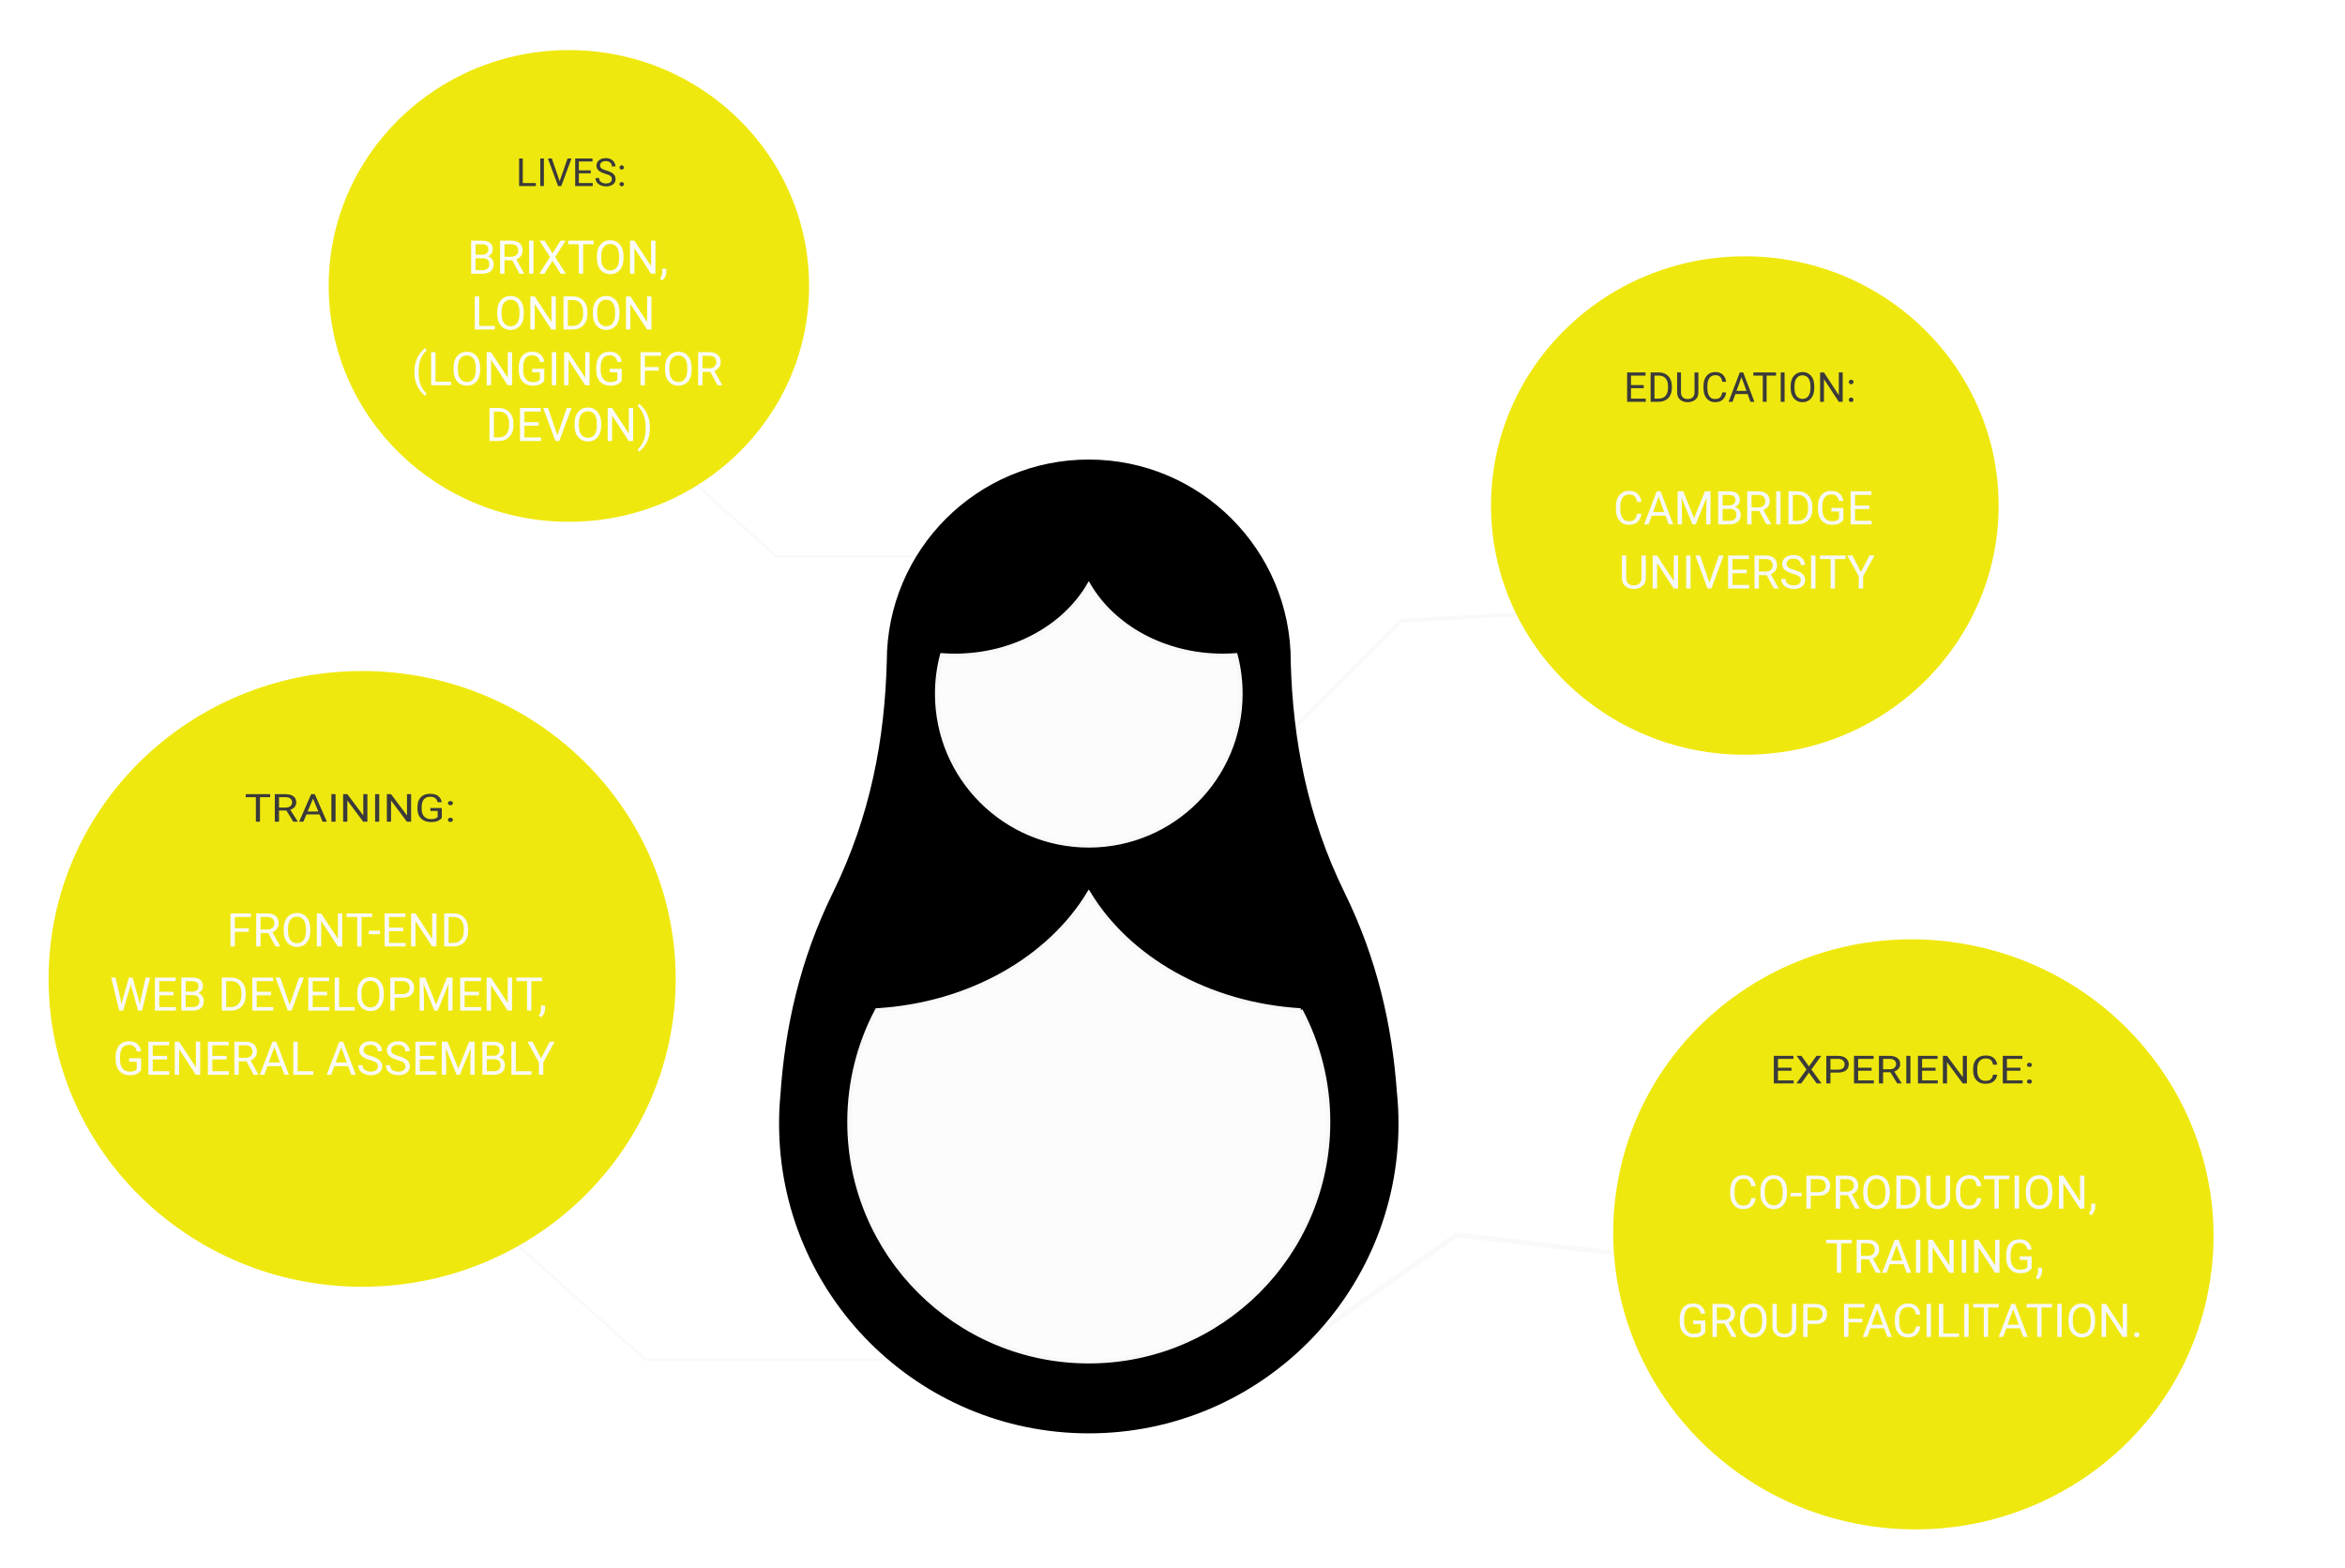
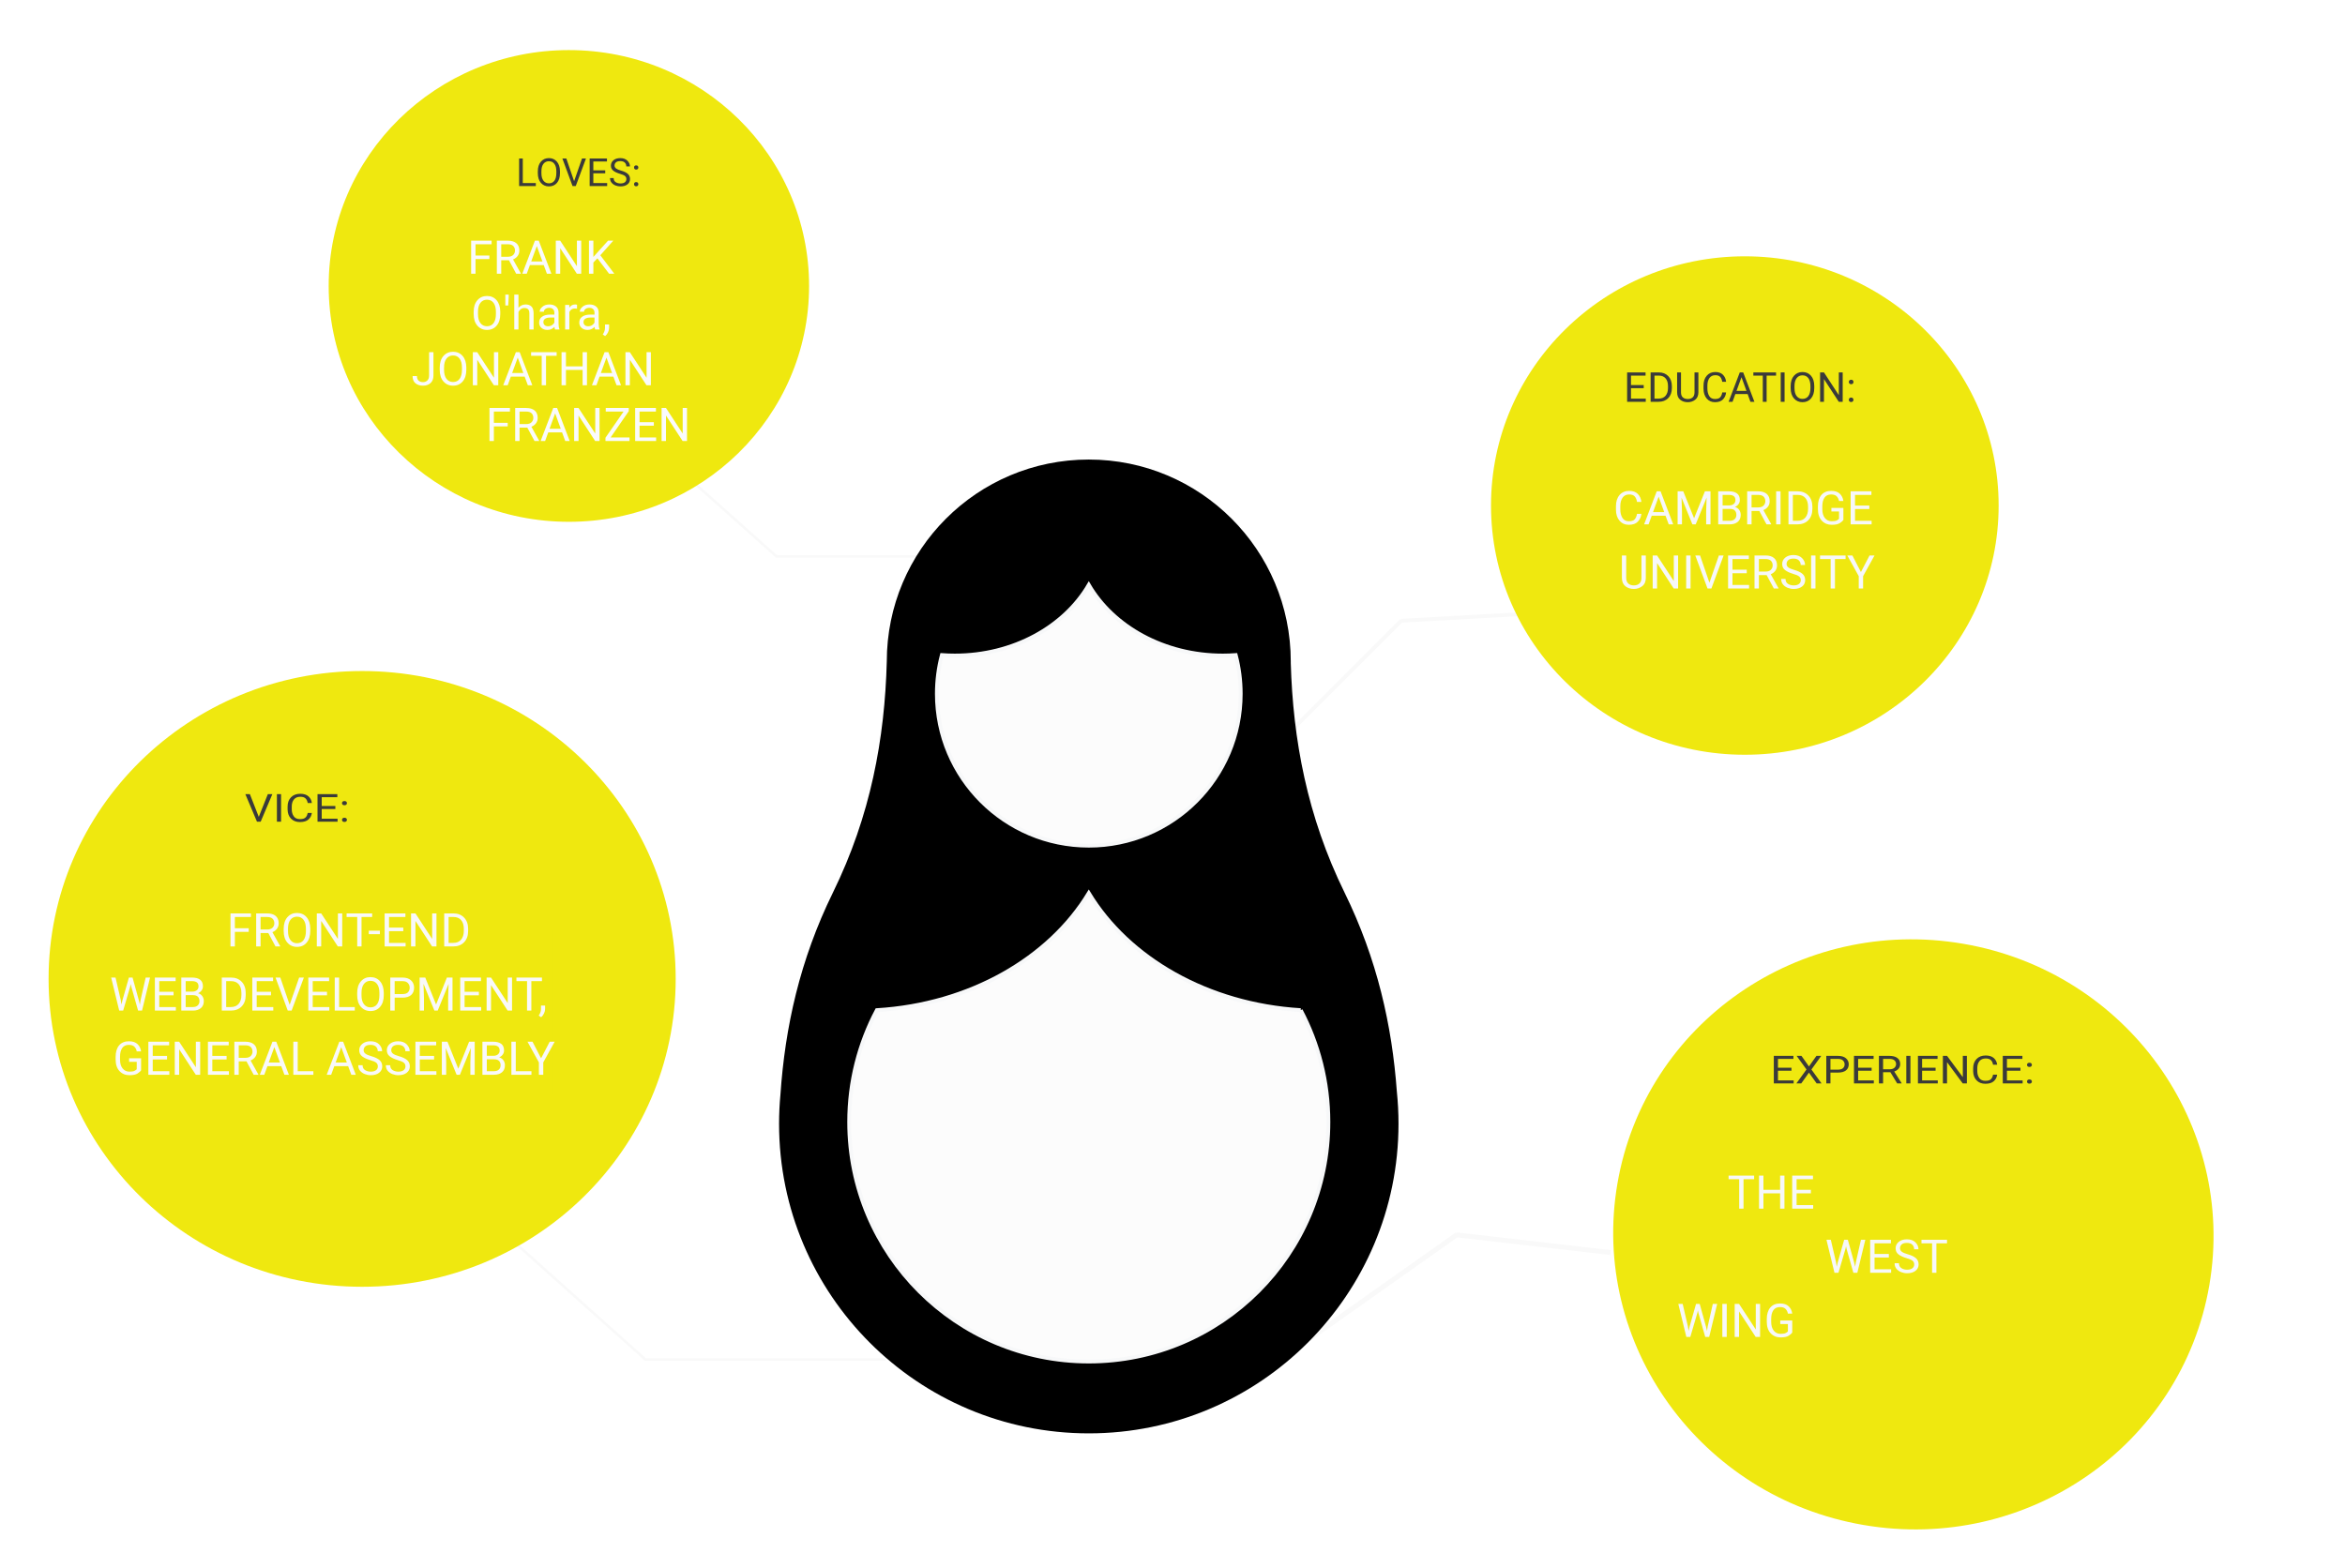
<svg xmlns="http://www.w3.org/2000/svg" xmlns:xlink="http://www.w3.org/1999/xlink" version="1.1" id="Layer_1" x="0px" y="0px" width="908px" height="607px" viewBox="0 0 908 607" enable-background="new 0 0 908 607" xml:space="preserve">
  <pattern x="-15.5" y="710" width="28.8" height="28.801" patternUnits="userSpaceOnUse" id="_x31_0_dpi_80_x25_" viewBox="5.76 -34.561 28.8 28.801" overflow="visible">
    <g>
      <polygon fill="none" points="5.76,-5.76 34.56,-5.76 34.56,-34.561 5.76,-34.561   " />
      <g>
        <polygon fill="none" points="5.76,-5.76 34.56,-5.76 34.56,-34.561 5.76,-34.561    " />
        <g>
          <path fill="#231F20" d="M12.96-33.12c3.181,0,5.76,2.578,5.76,5.76s-2.579,5.76-5.76,5.76c-3.182,0-5.76-2.578-5.76-5.76      C7.2-30.542,9.778-33.12,12.96-33.12z" />
          <path fill="#231F20" d="M27.36-33.12c3.181,0,5.76,2.578,5.76,5.76s-2.579,5.76-5.76,5.76c-3.183,0-5.761-2.578-5.761-5.76      C21.6-30.542,24.178-33.12,27.36-33.12z" />
          <path fill="#231F20" d="M12.96-18.719c3.181,0,5.76,2.578,5.76,5.76s-2.579,5.758-5.76,5.758c-3.182,0-5.76-2.576-5.76-5.758      C7.2-16.141,9.778-18.719,12.96-18.719z" />
          <path fill="#231F20" d="M27.36-18.719c3.181,0,5.76,2.578,5.76,5.76s-2.579,5.758-5.76,5.758c-3.183,0-5.761-2.576-5.761-5.758      C21.6-16.141,24.178-18.719,27.36-18.719z" />
          <path fill="#231F20" d="M34.56-40.319c3.182,0,5.761,2.576,5.761,5.76c0,3.18-2.579,5.758-5.761,5.758      c-3.182,0-5.76-2.578-5.76-5.758C28.8-37.743,31.378-40.319,34.56-40.319z" />
          <path fill="#231F20" d="M20.16-40.319c3.181,0,5.76,2.576,5.76,5.76c0,3.18-2.579,5.758-5.76,5.758      c-3.183,0-5.76-2.578-5.76-5.758C14.4-37.743,16.978-40.319,20.16-40.319z" />
          <path fill="#231F20" d="M34.56-25.921c3.182,0,5.761,2.578,5.761,5.76s-2.579,5.76-5.761,5.76c-3.182,0-5.76-2.578-5.76-5.76      S31.378-25.921,34.56-25.921z" />
          <path fill="#231F20" d="M20.16-25.921c3.181,0,5.76,2.578,5.76,5.76s-2.579,5.76-5.76,5.76c-3.183,0-5.76-2.578-5.76-5.76      S16.978-25.921,20.16-25.921z" />
        </g>
        <g>
          <path fill="#231F20" d="M5.76-40.319c3.182,0,5.761,2.576,5.761,5.76c0,3.18-2.579,5.758-5.761,5.758S0-31.38,0-34.559      C0-37.743,2.578-40.319,5.76-40.319z" />
          <path fill="#231F20" d="M5.76-25.921c3.182,0,5.761,2.578,5.761,5.76s-2.579,5.76-5.761,5.76S0-16.979,0-20.161      S2.578-25.921,5.76-25.921z" />
        </g>
        <g>
          <path fill="#231F20" d="M34.56-11.52c3.182,0,5.761,2.578,5.761,5.76S37.742,0,34.56,0c-3.182,0-5.76-2.578-5.76-5.76      S31.378-11.52,34.56-11.52z" />
          <path fill="#231F20" d="M20.16-11.52c3.181,0,5.76,2.578,5.76,5.76S23.341,0,20.16,0c-3.183,0-5.76-2.578-5.76-5.76      S16.978-11.52,20.16-11.52z" />
        </g>
        <g>
          <path fill="#231F20" d="M5.76-11.52c3.182,0,5.761,2.578,5.761,5.76S8.942,0,5.76,0S0-2.579,0-5.76S2.578-11.52,5.76-11.52z" />
        </g>
      </g>
    </g>
  </pattern>
  <g id="background">
</g>
  <g id="badges">
    <g id="education">
      <g id="education-badge">
        <g>
          <g>
            <polyline fill="none" stroke="#F9F9F9" stroke-width="1.479" stroke-miterlimit="10" points="497.871,285.095 542.706,240.261        542.558,240.408 589.046,237.837      " />
          </g>
          <ellipse fill="#EFE80F" cx="675.607" cy="195.786" rx="98.279" ry="96.52" />
        </g>
        <g id="education-details_1_">
          <rect x="617" y="181" fill="#EFE80F" width="118" height="56" />
          <text transform="matrix(1 0 0 1 624.6454 203.0769)" fill="#F7F8F9" font-family="'Roboto'" font-size="18">CAMBRIDGE </text>
          <text transform="matrix(1 0 0 1 626.7734 227.9229)" fill="#F7F8F9" font-family="'Roboto'" font-size="18">UNIVERSITY</text>
        </g>
        <g id="education-title_1_">
          <rect x="631.562" y="127" fill="#EFE80F" width="77.5" height="38" />
          <text id="education-title" transform="matrix(1 0 0 1 628.7052 155.611)" fill="#3A3A3A" font-family="'Roboto'" font-size="16">EDUCATION:</text>
        </g>
      </g>
    </g>
    <g id="lives">
      <g id="lives-badge">
        <g>
          <polyline fill="none" stroke="#F9F9F9" stroke-miterlimit="10" points="390,215.5 300.375,215.5 300.67,215.5 251.314,171.453           " />
          <ellipse fill="#EFE80F" cx="220.275" cy="110.745" rx="93.008" ry="91.344" />
        </g>
        <g id="lives-details_1_">
          <rect x="166" y="89" fill="#EFE80F" width="109" height="76" />
          <text transform="matrix(1 0 0 1 180.9447 106)" enable-background="new    ">
-             <tspan x="0" y="0" fill="#FAFBFC" font-family="'Roboto'" font-size="18">BRIXTON,</tspan>
-             <tspan x="1.419" y="21.6" fill="#FAFBFC" font-family="'Roboto'" font-size="18">LONDON </tspan>
-             <tspan x="-21.656" y="43.2" fill="#FAFBFC" font-family="'Roboto'" font-size="18">(LONGING FOR </tspan>
-             <tspan x="7.102" y="64.8" fill="#FAFBFC" font-family="'Roboto'" font-size="18">DEVON)</tspan>
+             <tspan x="0" y="0" fill="#FAFBFC" font-family="'Roboto'" font-size="18">FRANK</tspan>
+             <tspan x="1.419" y="21.6" fill="#FAFBFC" font-family="'Roboto'" font-size="18">O'hara, </tspan>
+             <tspan x="-21.656" y="43.2" fill="#FAFBFC" font-family="'Roboto'" font-size="18">JONATHAN </tspan>
+             <tspan x="7.102" y="64.8" fill="#FAFBFC" font-family="'Roboto'" font-size="18">FRANZEN</tspan>
          </text>
        </g>
        <g id="lives-title_1_">
          <rect x="192.025" y="49" fill="#EFE80F" width="56.5" height="29" />
-           <text id="lives-title" transform="matrix(1 0 0 1 199.7715 72.0493)" fill="#3A3A3A" font-family="'Roboto'" font-size="15">LIVES: </text>
+           <text id="lives-title" transform="matrix(1 0 0 1 199.7715 72.0493)" fill="#3A3A3A" font-family="'Roboto'" font-size="15">LOVES: </text>
        </g>
      </g>
    </g>
    <g id="experience">
      <g id="experience-badge">
        <ellipse transform="matrix(-0.9856 -0.1692 0.1692 -0.9856 1390.197 1074.607)" fill="#EFE80F" cx="740.884" cy="478.072" rx="116.27" ry="114.189" />
        <g>
          <polyline fill="none" stroke="#F9F9F9" stroke-width="1.904" stroke-miterlimit="10" points="497.575,525.215 564.242,478.084       564.023,478.239 623.581,485.105     " />
        </g>
        <g id="experience-title_1_">
          <rect x="691.154" y="399.349" fill="#EFE80F" width="92.559" height="28" />
          <text id="experience-title" transform="matrix(1.1333 0 0 1 685.4326 419.5918)" fill="#3A3A3A" font-family="'Roboto'" font-size="15">EXPERIENCE: </text>
        </g>
        <g id="experience-details_1_">
          <rect x="649.326" y="443.647" fill="#EFE80F" width="191" height="92" />
-           <text transform="matrix(1 0 0 1 668.8838 468.0975)" fill="#F7F8F9" font-family="'Roboto'" font-size="18">CO-PRODUCTION, </text>
-           <text transform="matrix(1 0 0 1 706.6858 492.9445)" fill="#F7F8F9" font-family="'Roboto'" font-size="18">TRAINING,</text>
-           <text transform="matrix(1 0 0 1 649.3258 517.7905)" fill="#F7F8F9" font-family="'Roboto'" font-size="18">GROUP FACILITATION.</text>
+           <text transform="matrix(1 0 0 1 668.8838 468.0975)" fill="#F7F8F9" font-family="'Roboto'" font-size="18">THE </text>
+           <text transform="matrix(1 0 0 1 706.6858 492.9445)" fill="#F7F8F9" font-family="'Roboto'" font-size="18">WEST</text>
+           <text transform="matrix(1 0 0 1 649.3258 517.7905)" fill="#F7F8F9" font-family="'Roboto'" font-size="18">WING</text>
        </g>
      </g>
    </g>
    <g id="training">
      <g id="training-badge">
        <g>
          <polyline fill="none" stroke="#F9F9F9" stroke-miterlimit="10" points="343,526.5 249.576,526.5 249.883,526.5 198.79,480.753           " />
          <ellipse fill="#EFE80F" cx="140.223" cy="379.119" rx="121.41" ry="119.237" />
        </g>
        <g id="training-title_1_">
          <rect x="91.085" y="296.867" fill="#EFE80F" width="88" height="28" />
-           <text id="training-title" transform="matrix(1.145 0 0 1 94.7461 318.2344)" fill="#3A3A3A" font-family="'Roboto'" font-size="15">TRAINING: </text>
+           <text id="training-title" transform="matrix(1.145 0 0 1 94.7461 318.2344)" fill="#3A3A3A" font-family="'Roboto'" font-size="15">VICE: </text>
        </g>
        <g id="training-details_1_">
          <rect x="44.775" y="360" fill="#EFE80F" width="169.5" height="64" />
          <text transform="matrix(1 0 0 1 87.7589 366.5493)" fill="#F9F9F9" font-family="'Roboto'" font-size="18">FRONT-END</text>
          <text transform="matrix(1 0 0 1 42.5169 391.3963)" fill="#F9F9F9" font-family="'Roboto'" font-size="18">WEB DEVELOPMENT, </text>
          <text transform="matrix(1 0 0 1 43.6949 416.2423)" fill="#F9F9F9" font-family="'Roboto'" font-size="18">GENERAL ASSEMBLY</text>
        </g>
      </g>
    </g>
  </g>
  <g>
    <g>
      <path d="M540.872,422.785c0.418,4.084,0.639,8.224,0.639,12.415c0,66.231-53.69,119.925-119.925,119.925    S301.661,501.435,301.661,435.2c0-3.816,0.185-7.585,0.533-11.314c1.776-26.054,7.522-52.127,20.308-78.177    c14.645-29.83,20.079-59.68,20.868-89.522v-0.004c0-43.193,35.02-78.208,78.212-78.208c43.197,0,78.212,35.016,78.212,78.208    c0,0.185-0.004,0.371-0.004,0.556c0.86,29.661,6.306,59.333,20.845,88.97C533.236,371.4,539.009,397.094,540.872,422.785z" />
      <pattern id="SVGID_1_" xlink:href="#_x31_0_dpi_80_x25_" patternTransform="matrix(1 0 0 -1 51.84 -17500.68)">
		</pattern>
      <path fill="url(#SVGID_1_)" d="M540.872,422.785c0.418,4.084,0.639,8.224,0.639,12.415c0,66.231-53.69,119.925-119.925,119.925    S301.661,501.435,301.661,435.2c0-3.816,0.185-7.585,0.533-11.314c1.776-26.054,7.522-52.127,20.308-78.177    c14.645-29.83,20.079-59.68,20.868-89.522v-0.004c0-43.193,35.02-78.208,78.212-78.208c43.197,0,78.212,35.016,78.212,78.208    c0,0.185-0.004,0.371-0.004,0.556c0.86,29.661,6.306,59.333,20.845,88.97C533.236,371.4,539.009,397.094,540.872,422.785z" />
    </g>
    <path fill="#FCFCFC" stroke="#F7F8F9" stroke-width="1.479" stroke-miterlimit="10" d="M478.487,253.704   c1.255,4.787,1.926,9.807,1.926,14.988c0,32.49-26.338,58.828-58.824,58.828c-32.49,0-58.828-26.338-58.828-58.828   c0-5.182,0.671-10.201,1.93-14.988c1.654,0.118,3.319,0.182,5.004,0.182c22.743,0,42.419-11.141,51.894-27.352   c9.471,16.208,29.152,27.352,51.89,27.352C475.168,253.885,476.833,253.822,478.487,253.704z" />
    <path fill="#FCFCFC" stroke="#F7F8F9" stroke-width="1.479" stroke-miterlimit="10" d="M503.648,391.219   c6.835,12.924,10.714,27.672,10.714,43.311c0,51.231-41.535,92.778-92.774,92.778s-92.778-41.543-92.778-92.778   c0-15.639,3.879-30.383,10.718-43.311c36.038-2.182,66.752-20.055,82.06-45.32C436.888,371.164,467.61,389.037,503.648,391.219" />
  </g>
</svg>
